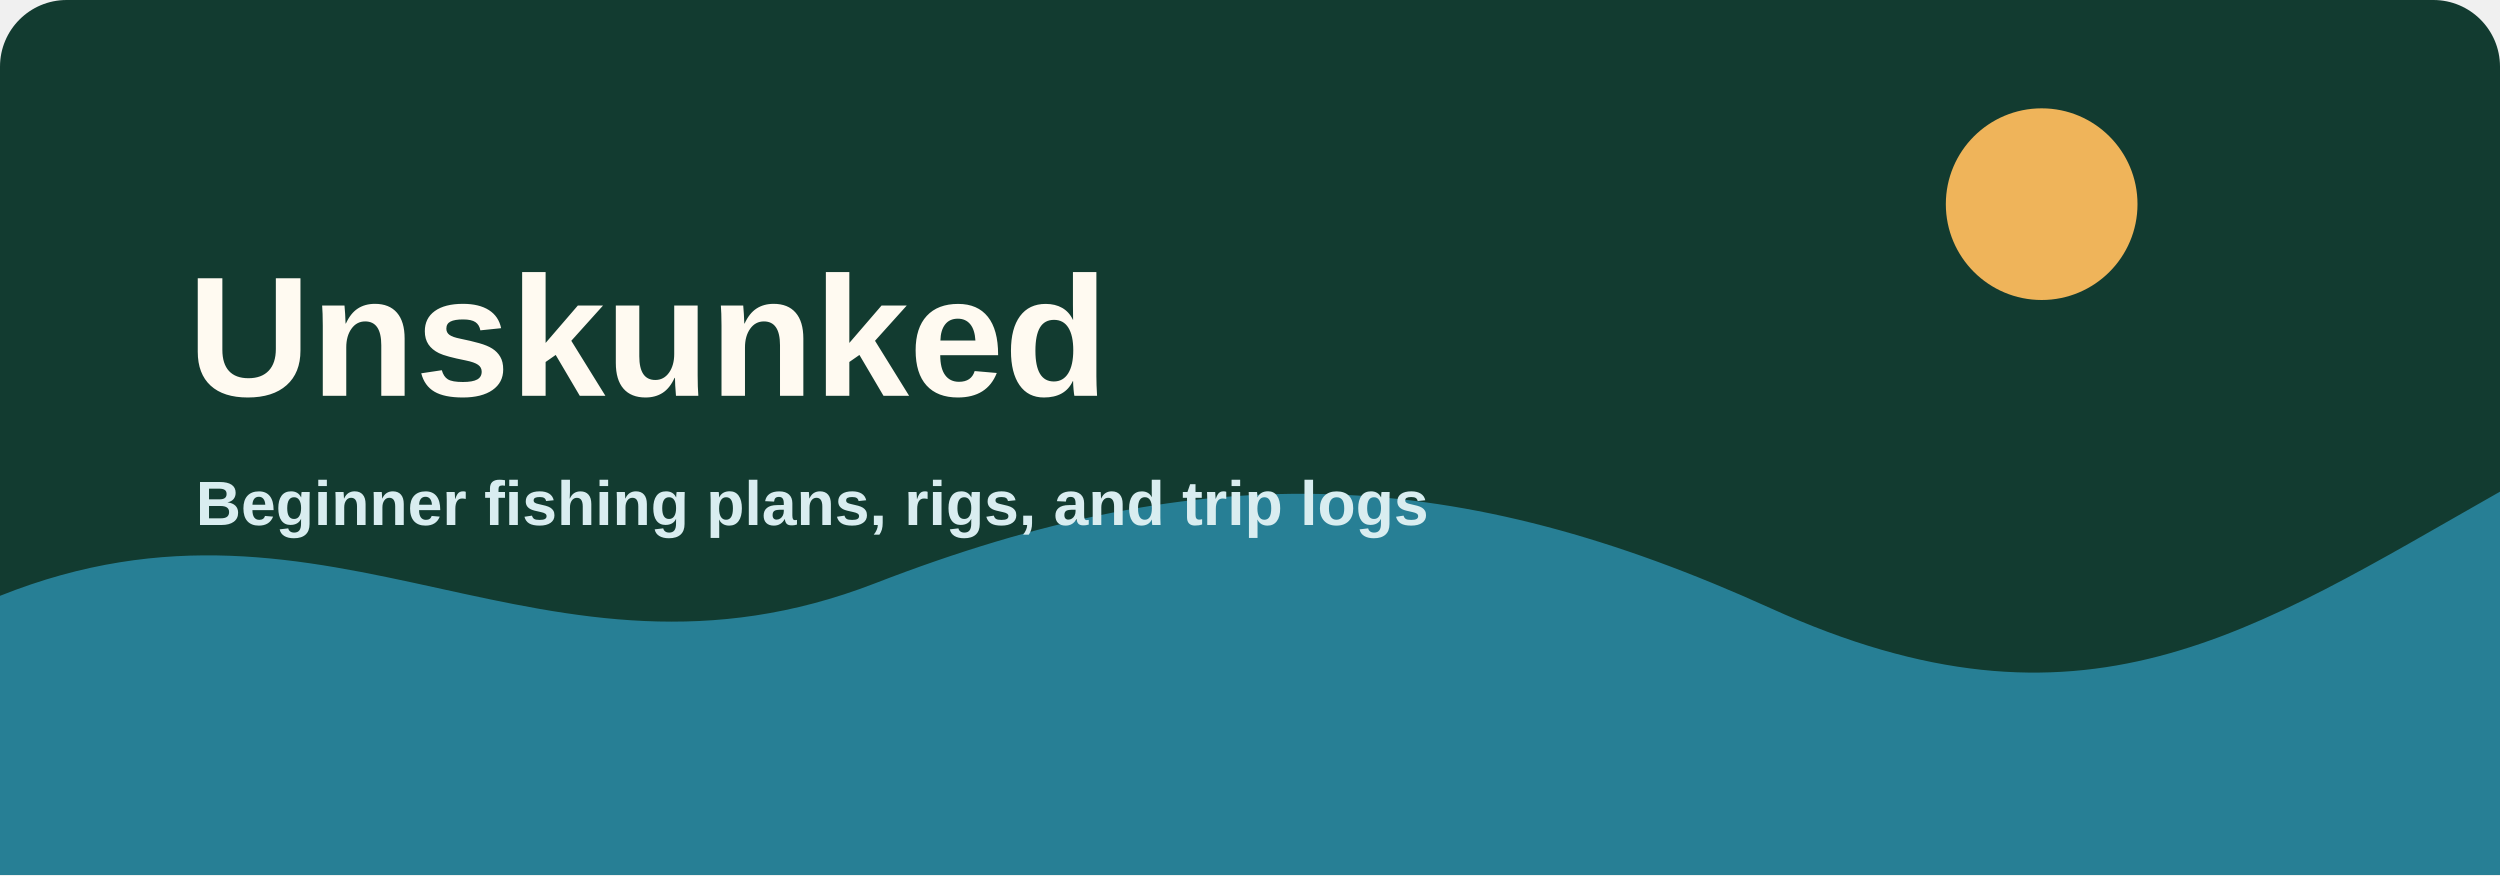
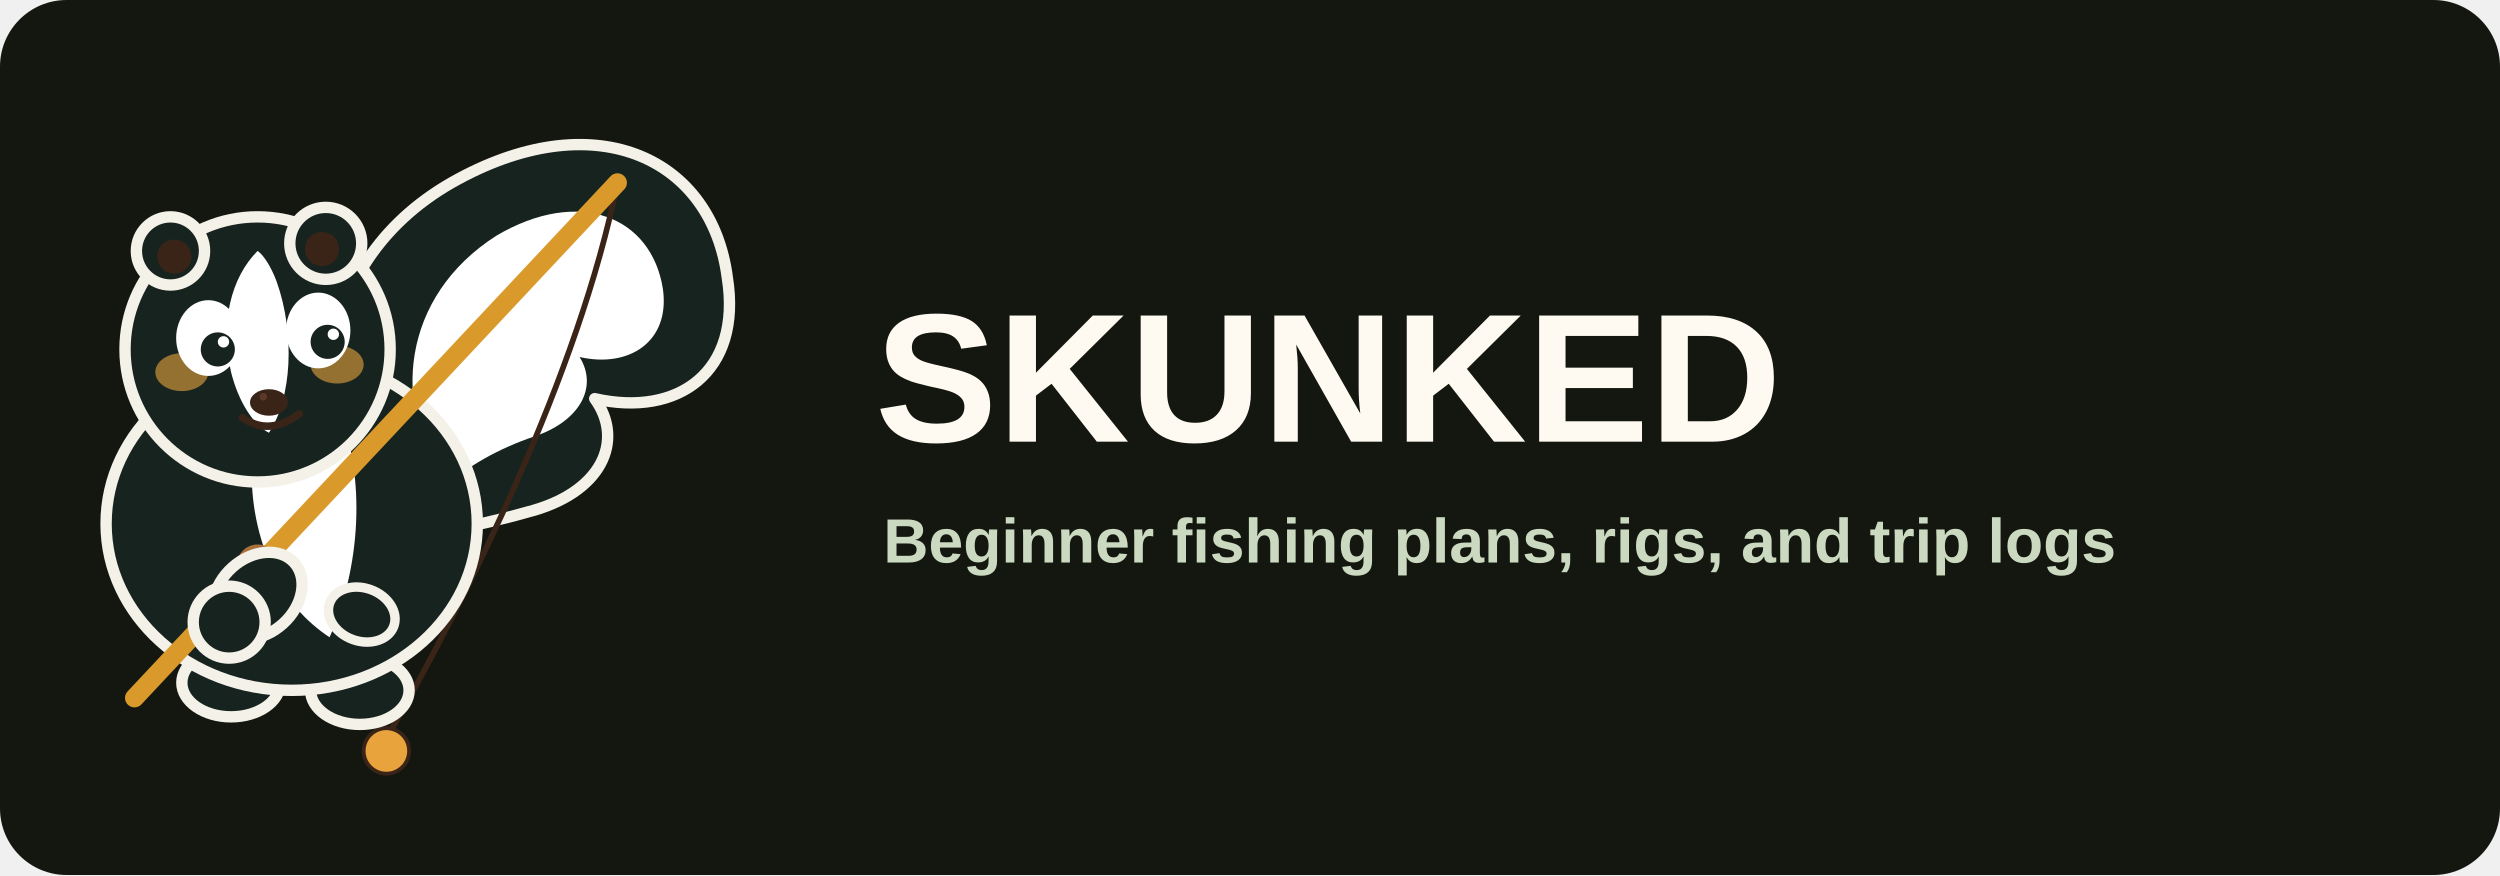
- <svg xmlns="http://www.w3.org/2000/svg" width="1200" height="420" viewBox="0 0 1200 420" role="img" aria-label="Unskunked logo placeholder">
-   <rect width="1200" height="420" rx="32" fill="#123b30" />
-   <path d="M0 286 C160 222 260 342 420 280 S700 224 850 292 1080 304 1200 236 V420 H0 Z" fill="#277f95" />
-   <circle cx="980" cy="98" r="46" fill="#efb45a" />
-   <text x="90" y="190" fill="#fffaf1" font-family="Arial, Helvetica, sans-serif" font-size="82" font-weight="800">Unskunked</text>
-   <text x="94" y="252" fill="#d9edf0" font-family="Arial, Helvetica, sans-serif" font-size="30" font-weight="700">Beginner fishing plans, rigs, and trip logs</text>
+ <svg xmlns="http://www.w3.org/2000/svg" width="1200" height="420" viewBox="0 0 1200 420" role="img" aria-label="Skunked logo">
+   <rect width="1200" height="420" rx="32" fill="#14170f" />
+   <g transform="translate(-85.45,-39.55) scale(0.90909)">
+     <path d="M300 330            C 250 270, 258 180, 336 138            C 410 98, 470 128, 478 190            C 486 240, 452 264, 408 254            C 424 276, 412 304, 372 314            C 344 322, 316 326, 300 330 Z" fill="#17231f" stroke="#f4f1e8" stroke-width="6" stroke-linejoin="round" />
+     <path d="M330 300            C 300 258, 306 200, 356 168            C 400 142, 438 158, 444 196            C 448 224, 426 238, 400 232            C 410 248, 400 266, 376 274            C 358 280, 340 290, 330 300 Z" fill="#ffffff" />
+     <path d="M420 140 C 400 240, 340 360, 300 430" stroke="#3a2418" stroke-width="3" fill="none" />
+     <circle cx="298" cy="440" r="12" fill="#e8a33d" stroke="#3a2418" stroke-width="2" />
+     <ellipse cx="216" cy="404" rx="26" ry="18" fill="#17231f" stroke="#f4f1e8" stroke-width="6" />
+     <ellipse cx="284" cy="408" rx="26" ry="18" fill="#17231f" stroke="#f4f1e8" stroke-width="6" />
+     <ellipse cx="248" cy="320" rx="98" ry="88" fill="#17231f" stroke="#f4f1e8" stroke-width="6" />
+     <path d="M248 236            C 226 260, 220 300, 236 340            C 244 360, 256 372, 268 380            C 284 344, 288 296, 272 258            C 264 244, 256 236, 248 236 Z" fill="#ffffff" />
+     <line x1="165" y1="412" x2="420" y2="140" stroke="#d99a2b" stroke-width="10" stroke-linecap="round" />
+     <circle cx="230" cy="342" r="11" fill="#a9713a" />
+     <ellipse cx="230" cy="358" rx="26" ry="20" fill="#17231f" stroke="#f4f1e8" stroke-width="6" transform="rotate(-42 230 358)" />
+     <circle cx="215" cy="372" r="19" fill="#17231f" stroke="#f4f1e8" stroke-width="6" />
+     <ellipse cx="285" cy="368" rx="18" ry="14" fill="#17231f" stroke="#f4f1e8" stroke-width="5" transform="rotate(20 285 368)" />
+     <circle cx="230" cy="228" r="70" fill="#17231f" stroke="#f4f1e8" stroke-width="6" />
+     <path d="M230 176            C 216 190, 210 214, 216 240            C 220 256, 228 268, 236 272            C 248 254, 250 220, 240 192            C 237 184, 233 178, 230 176 Z" fill="#ffffff" />
+     <circle cx="184" cy="176" r="18" fill="#17231f" stroke="#f4f1e8" stroke-width="6" />
+     <circle cx="266" cy="172" r="19" fill="#17231f" stroke="#f4f1e8" stroke-width="6" />
+     <circle cx="186" cy="179" r="9" fill="#3a2418" />
+     <circle cx="264" cy="175" r="9" fill="#3a2418" />
+     <ellipse cx="190" cy="240" rx="14" ry="10" fill="#e8a33d" opacity="0.6" />
+     <ellipse cx="272" cy="236" rx="14" ry="10" fill="#e8a33d" opacity="0.6" />
+     <ellipse cx="204" cy="222" rx="17" ry="20" fill="#ffffff" />
+     <ellipse cx="262" cy="218" rx="17" ry="20" fill="#ffffff" />
+     <circle cx="209" cy="228" r="9" fill="#17231f" />
+     <circle cx="267" cy="224" r="9" fill="#17231f" />
+     <circle cx="212" cy="224" r="3" fill="#ffffff" />
+     <circle cx="270" cy="220" r="3" fill="#ffffff" />
+     <ellipse cx="236" cy="256" rx="10" ry="7" fill="#3a2418" />
+     <circle cx="233" cy="253" r="2" fill="#5a3a26" />
+     <path d="M222 264 Q236 274 252 262" stroke="#3a2418" stroke-width="4" fill="none" stroke-linecap="round" />
+   </g>
+   <text x="420" y="212" fill="#fffaf1" font-family="Arial, Helvetica, sans-serif" font-size="88" font-weight="900">SKUNKED</text>
+   <text x="424" y="270" fill="#cbd9c0" font-family="Arial, Helvetica, sans-serif" font-size="30" font-weight="700">Beginner fishing plans, rigs, and trip logs</text>
</svg>
